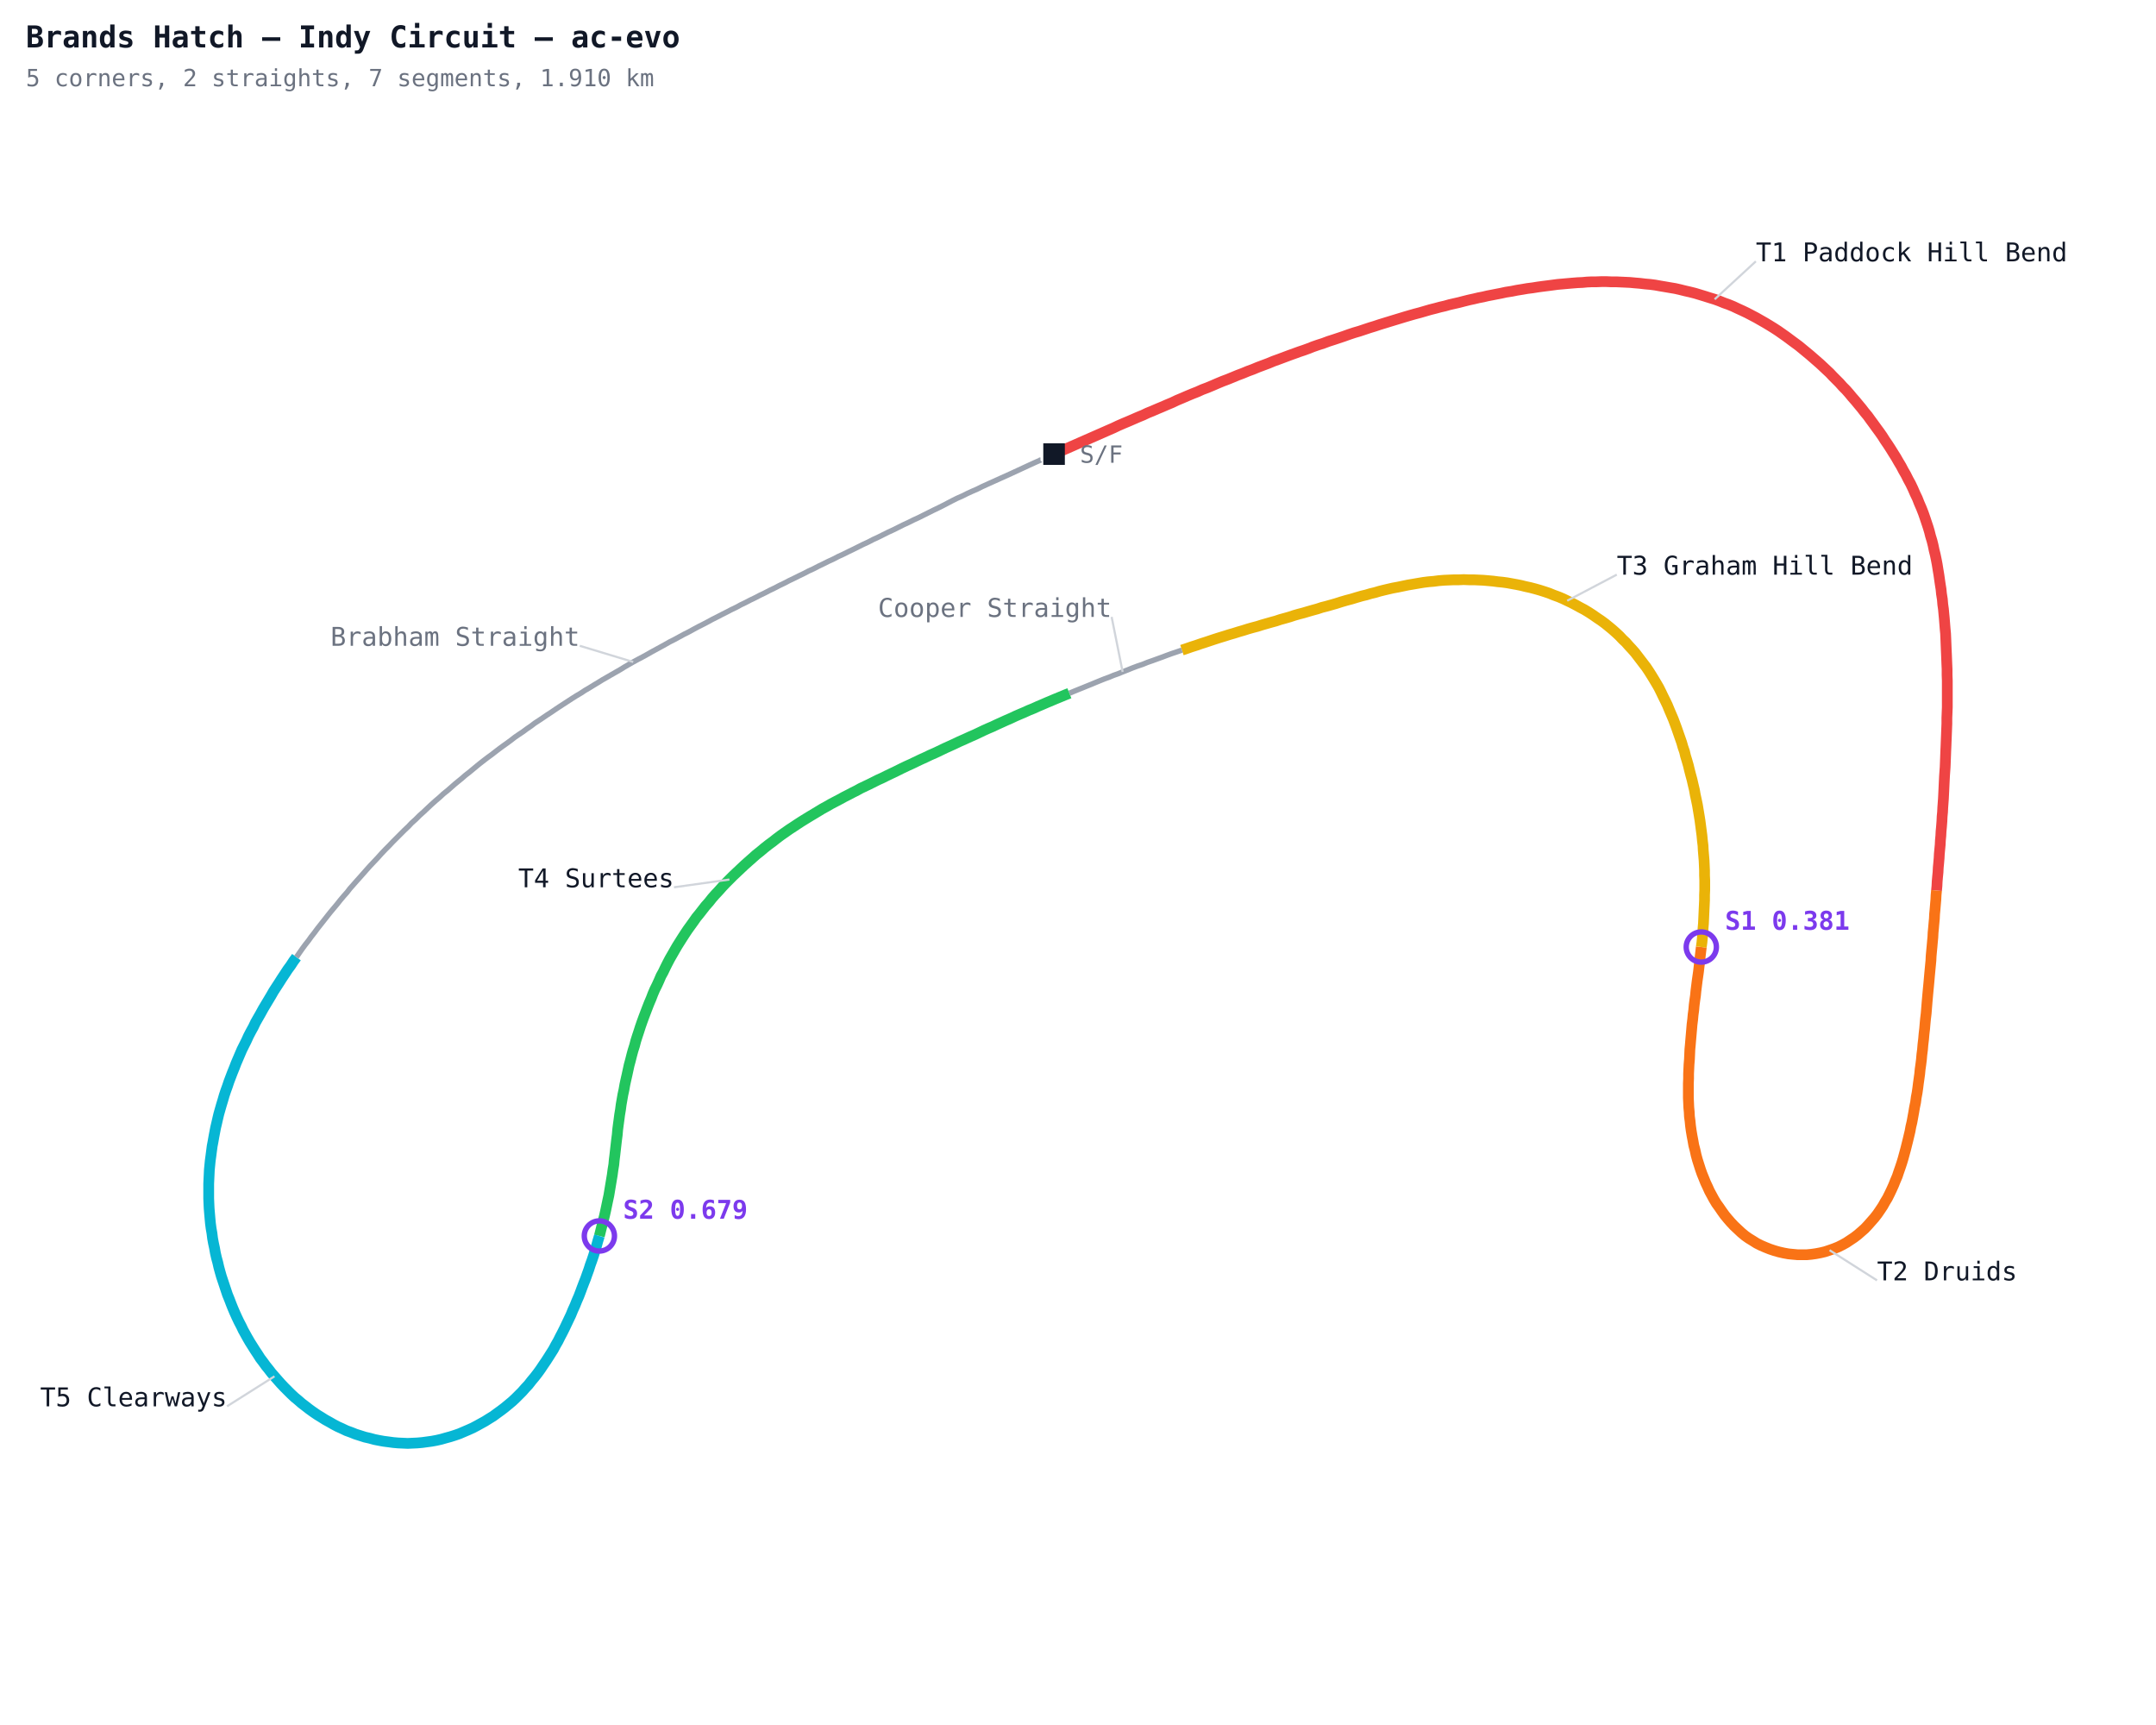
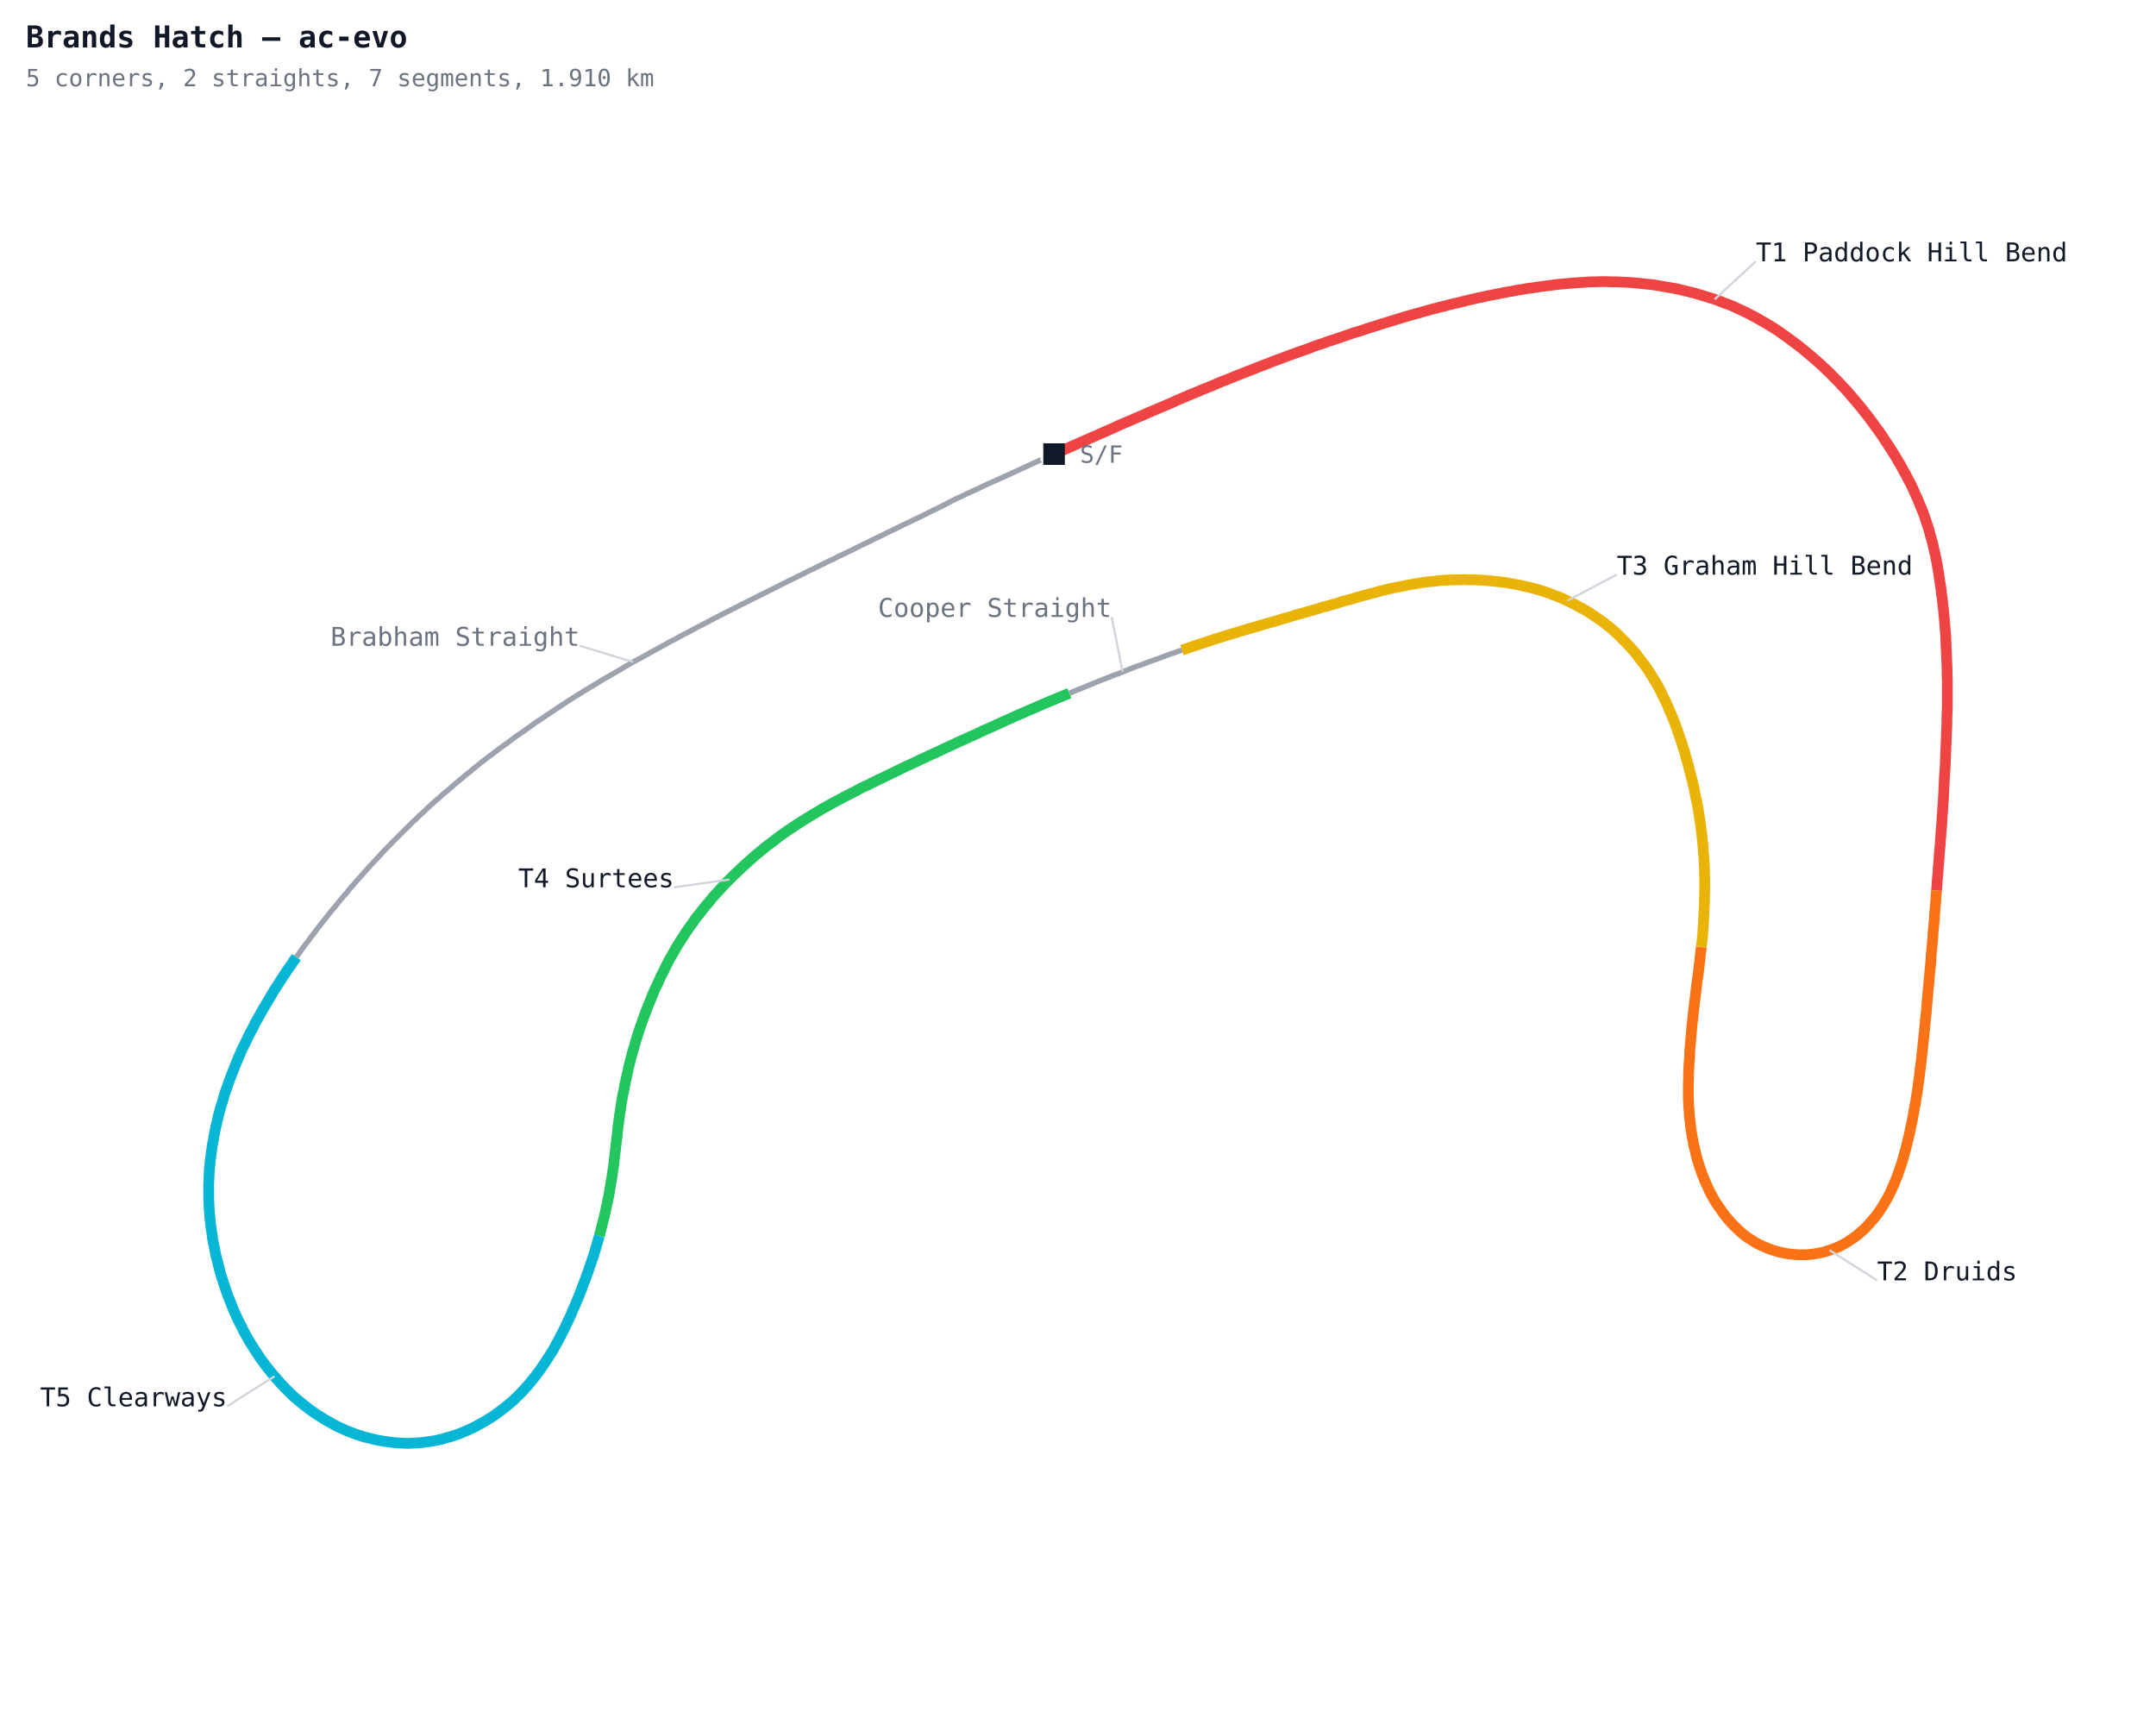
<svg xmlns="http://www.w3.org/2000/svg" width="1000" height="800" viewBox="0 0 1000 800">
  <defs>
    <style>
      .name { font-family: monospace; font-size: 12px; }
      .sector { font-family: monospace; font-size: 12px; fill: #7c3aed; font-weight: bold; }
      .title { font-family: monospace; font-size: 14px; fill: #111827; font-weight: bold; }
      .sub { font-family: monospace; font-size: 11px; fill: #6b7280; }
    </style>
  </defs>
  <rect width="1000" height="800" fill="#ffffff" />
  <polyline fill="none" stroke="#ef4444" stroke-width="5" points="488.9,210.6 488.9,210.6 488.9,210.5 489.2,210.4 489.8,210.2 491.3,209.5 494.1,208.3 500.9,205.3 514.1,199.5 516.4,198.5 518.7,197.4 521.0,196.4 523.4,195.4 525.7,194.4 528.0,193.4 530.2,192.5 532.3,191.5 534.3,190.7 536.6,189.7 539.0,188.7 541.3,187.7 543.7,186.7 546.0,185.6 548.4,184.6 550.7,183.6 553.1,182.6 555.4,181.7 557.6,180.7 560.0,179.8 562.4,178.8 564.7,177.8 567.1,176.8 569.5,175.9 571.7,175.0 574.1,174.0 576.5,173.1 578.9,172.1 581.1,171.3 583.5,170.3 585.9,169.4 588.3,168.5 590.7,167.5 593.2,166.6 595.6,165.7 598.0,164.8 600.5,163.9 602.7,163.1 604.8,162.4 607.0,161.6 609.0,160.8 611.3,160.0 613.8,159.2 616.2,158.3 618.7,157.5 620.8,156.8 623.2,156.0 625.7,155.1 628.1,154.3 630.5,153.6 632.9,152.8 635.3,152.0 637.6,151.3 640.0,150.5 642.3,149.8 644.9,149.0 647.2,148.3 649.5,147.6 651.8,146.9 654.2,146.2 656.3,145.6 658.6,145.0 661.0,144.3 663.4,143.6 665.8,143.0 668.0,142.4 670.2,141.9 672.3,141.3 674.5,140.8 676.7,140.3 679.0,139.7 681.4,139.1 683.7,138.6 685.8,138.1 687.9,137.7 690.0,137.2 692.1,136.8 694.1,136.4 696.2,136.0 698.5,135.5 701.1,135.1 703.6,134.6 706.1,134.2 708.4,133.8 710.8,133.5 713.3,133.1 715.5,132.8 717.9,132.5 720.2,132.2 722.4,131.9 724.7,131.7 726.9,131.5 729.2,131.3 731.7,131.1 734.0,131.0 736.1,130.8 738.3,130.7 740.4,130.7 742.9,130.6 745.0,130.6 747.2,130.7 749.6,130.7 751.8,130.8 754.0,130.9 756.1,131.0 758.2,131.2 760.6,131.4 763.1,131.7 765.4,131.9 767.7,132.2 769.9,132.6 772.3,133.0 774.6,133.4 777.0,133.8 779.2,134.3 781.6,134.9 783.8,135.4 786.2,136.0 788.5,136.7 790.8,137.4 793.0,138.1 795.3,138.8 797.5,139.6 799.7,140.5 801.7,141.2 803.9,142.1 806.0,143.1 808.2,144.1 810.3,145.1 812.4,146.2 814.5,147.3 816.6,148.5 818.7,149.7 820.7,150.9 822.8,152.2 824.8,153.5 826.5,154.7 828.5,156.1 830.5,157.6 832.4,159.0 834.3,160.4 836.0,161.8 837.7,163.2 839.4,164.6 842.5,167.3 844.0,168.6 845.5,170.0 847.2,171.6 848.7,173.0 850.1,174.5 851.7,176.1 853.2,177.6 854.7,179.3 856.2,180.8 857.7,182.5 859.1,184.2 860.6,185.9 862.0,187.6 863.5,189.4 864.8,191.1 866.3,192.9 867.6,194.7 869.0,196.6 870.3,198.4 871.7,200.3 873.1,202.3 874.3,204.2 875.6,206.1 876.9,208.1 878.2,210.2 879.4,212.1 880.6,214.2 881.8,216.2 882.9,218.3 884.0,220.2 885.1,222.4 886.2,224.4 887.2,226.5 888.2,228.8 889.3,231.1 890.2,233.4 891.2,235.7 892.1,238.0 892.9,240.3 894.3,244.5 894.9,246.5 895.4,248.5 896.1,250.8 896.6,252.8 897.1,255.2 897.6,257.2 898.1,259.6 898.5,261.7 898.9,264.2 899.3,266.6 899.6,268.7 899.9,270.8 900.3,273.3 900.5,275.4 900.9,277.9 901.1,280.3 901.4,282.4 901.6,284.6 901.8,286.7 902.0,289.2 902.2,291.7 902.4,293.8 902.5,296.0 902.6,298.5 902.7,301.0 902.8,303.2 902.9,305.7 903.0,308.2 903.1,310.4 903.1,313.1 903.2,315.6 903.2,318.1 903.2,320.3 903.2,322.9 903.2,325.4 903.2,328.0 903.1,330.5 903.0,333.0 903.0,335.6 902.9,338.1 902.8,340.7 902.7,343.2 902.6,345.8 902.5,348.0 902.4,350.6 902.3,353.3 902.2,355.8 901.9,360.0 901.7,364.1 901.6,366.3 901.4,370.4 901.1,374.5 901.0,376.6 900.8,378.7 900.7,380.9 900.5,383.5 900.3,385.6 900.2,387.6 900.0,389.7 899.9,391.8 899.7,393.9 899.5,396.0 899.4,398.0 899.2,400.3 899.0,402.4 898.9,404.5 898.7,406.5 898.5,408.8 898.4,410.9 898.2,413.0" />
  <polyline fill="none" stroke="#f97316" stroke-width="5" points="898.2,413.0 898.0,415.1 897.9,417.2 897.7,419.5 897.5,421.9 897.3,424.0 897.2,426.1 897.0,428.2 896.8,430.5 896.6,432.6 896.5,434.7 896.3,436.8 896.1,439.1 895.9,441.2 895.7,443.4 895.6,445.5 895.4,447.6 895.2,449.7 895.0,451.8 894.8,454.1 894.6,456.3 894.4,458.4 894.2,460.5 894.0,462.7 893.8,465.0 893.6,467.5 893.4,470.0 893.1,472.5 892.9,474.6 892.7,477.0 892.4,479.6 892.2,481.9 891.9,484.4 891.7,486.8 891.4,489.1 891.2,491.4 890.9,493.8 890.6,495.9 890.4,498.0 890.1,500.2 889.8,502.3 889.5,504.7 889.2,506.8 888.8,508.9 888.5,511.2 888.0,513.6 887.6,516.0 887.2,518.2 886.8,520.4 886.3,522.5 885.9,524.7 885.4,526.8 884.9,528.9 884.4,530.9 883.9,532.9 883.3,535.1 882.7,537.3 882.1,539.3 881.4,541.4 880.7,543.4 880.0,545.5 879.1,547.6 878.3,549.6 877.4,551.6 876.4,553.7 875.4,555.7 874.3,557.5 873.3,559.3 872.1,561.1 870.8,563.0 869.4,564.8 867.9,566.5 866.4,568.2 864.9,569.8 863.3,571.2 861.7,572.6 860.0,573.9 858.2,575.1 856.4,576.3 854.6,577.3 852.6,578.3 850.6,579.1 848.6,579.8 846.5,580.5 844.4,581.0 842.3,581.4 840.2,581.7 838.1,581.9 835.9,581.9 833.7,581.9 831.5,581.7 829.5,581.5 827.3,581.1 825.1,580.6 823.0,580.0 820.9,579.3 818.9,578.5 816.8,577.6 814.8,576.6 812.9,575.4 811.1,574.3 809.4,573.1 807.6,571.6 805.9,570.0 804.3,568.5 802.8,566.9 801.4,565.3 800.0,563.6 798.7,561.8 797.4,559.9 796.1,558.1 794.9,556.1 792.9,552.4 792.0,550.4 791.1,548.5 790.3,546.5 789.4,544.3 788.7,542.3 788.0,540.1 787.3,537.9 786.7,535.7 786.2,533.4 785.6,531.1 785.2,528.8 784.8,526.7 784.4,524.3 784.1,522.1 783.9,520.0 783.6,517.8 783.5,515.7 783.3,513.6 783.2,511.3 783.1,509.1 783.1,506.9 783.1,504.7 783.1,502.5 783.2,500.3 783.2,498.0 783.3,495.9 783.4,493.7 783.6,491.3 783.7,489.1 783.8,486.7 784.0,484.6 784.2,482.2 784.4,479.9 784.6,477.6 784.8,475.2 785.1,472.8 785.3,470.6 785.6,468.4 785.8,466.1 786.1,463.8 786.4,461.7 786.6,459.6 786.9,457.2 787.2,454.8 787.5,452.7 787.8,450.6 788.1,448.0 788.4,445.6 788.6,443.4 789.1,439.2" />
  <polyline fill="none" stroke="#eab308" stroke-width="5" points="789.1,439.2 789.4,437.0 789.6,434.9 789.8,432.7 789.9,430.6 790.1,428.3 790.2,426.2 790.3,423.9 790.4,421.7 790.5,419.6 790.6,417.4 790.6,415.1 790.7,412.8 790.7,410.6 790.7,408.2 790.6,406.0 790.6,403.7 790.5,401.4 790.4,399.1 790.2,396.7 790.0,394.3 789.9,392.2 789.6,389.7 789.4,387.5 789.1,385.2 788.8,382.9 788.5,380.6 788.1,378.1 787.7,375.7 787.3,373.3 786.8,370.9 786.3,368.6 785.9,366.3 785.3,363.8 784.8,361.6 784.2,359.4 783.6,357.1 783.1,355.0 782.5,352.9 781.8,350.6 781.3,348.5 780.6,346.5 780.0,344.4 779.2,342.1 778.5,340.1 777.7,337.8 777.0,335.9 776.1,333.5 775.2,331.4 774.3,329.3 773.4,327.1 772.4,325.0 771.4,323.0 770.4,320.9 769.4,318.9 768.3,317.0 767.1,315.0 766.0,313.2 764.8,311.3 763.6,309.5 762.3,307.8 761.0,306.1 759.7,304.4 758.4,302.7 756.9,301.0 755.5,299.5 754.1,297.9 752.6,296.5 751.2,295.0 749.6,293.5 747.8,291.9 746.1,290.5 744.5,289.2 742.6,287.8 740.8,286.6 738.8,285.2 736.8,283.9 734.8,282.7 732.9,281.7 730.9,280.6 728.8,279.5 726.9,278.6 724.8,277.6 722.9,276.8 720.7,276.0 718.5,275.1 716.4,274.4 714.2,273.7 712.1,273.1 709.8,272.5 707.5,272.0 705.5,271.5 703.5,271.1 701.3,270.7 699.1,270.3 696.9,270.0 694.8,269.8 692.5,269.5 690.3,269.3 688.0,269.1 685.8,269.0 683.6,268.9 681.2,268.9 678.9,268.8 676.7,268.9 674.4,268.9 672.0,269.0 669.7,269.1 667.3,269.3 665.0,269.6 662.6,269.8 660.2,270.1 657.8,270.5 655.5,270.9 653.1,271.3 650.7,271.8 648.3,272.3 646.1,272.7 643.9,273.2 641.8,273.7 639.8,274.2 637.8,274.8 635.7,275.3 633.7,275.9 631.6,276.4 629.2,277.1 626.9,277.8 624.6,278.4 622.2,279.1 619.7,279.9 617.6,280.5 615.1,281.2 613.1,281.7 611.0,282.4 608.8,283.0 606.7,283.6 604.7,284.2 602.4,284.8 600.3,285.4 598.2,286.1 596.1,286.7 593.9,287.3 591.8,288.0 589.6,288.6 587.5,289.2 585.4,289.8 583.2,290.5 580.9,291.1 578.8,291.7 576.6,292.4 574.5,293.0 572.3,293.7 570.2,294.3 568.0,295.0 565.7,295.7 563.5,296.4 561.4,297.1 559.3,297.8 557.1,298.5 554.8,299.3 552.6,300.0 550.3,300.8 548.2,301.5" />
  <polyline fill="none" stroke="#9ca3af" stroke-width="2.5" points="548.2,301.5 545.9,302.3 543.5,303.1 541.3,303.9 539.2,304.7 536.7,305.6 534.5,306.4 532.2,307.2 530.0,308.1 527.6,308.9 525.2,309.8 523.0,310.7 520.7,311.6 518.5,312.5 516.5,313.2 514.6,314.0 512.4,314.8 510.4,315.6 508.2,316.5 506.3,317.3 504.3,318.1 502.1,319.0 500.1,319.8 497.9,320.7 496.0,321.5" />
  <polyline fill="none" stroke="#22c55e" stroke-width="5" points="496.0,321.5 494.0,322.3 491.6,323.3 489.4,324.2 487.5,325.0 485.6,325.8 483.3,326.8 481.4,327.6 479.2,328.6 477.2,329.4 475.0,330.4 473.1,331.2 470.8,332.2 468.9,333.1 466.6,334.1 464.4,335.1 462.4,336.0 460.3,337.0 458.4,337.8 456.4,338.7 454.1,339.8 452.2,340.7 449.9,341.7 447.5,342.8 445.0,343.9 442.7,345.0 440.5,346.0 438.5,346.9 436.2,348.0 433.9,349.1 431.4,350.2 429.1,351.3 427.1,352.2 424.8,353.3 422.5,354.4 420.5,355.3 418.2,356.4 415.8,357.6 413.5,358.7 411.2,359.8 409.2,360.8 407.2,361.7 405.0,362.8 403.0,363.8 401.1,364.7 399.2,365.6 397.4,366.6 395.4,367.6 393.5,368.6 391.7,369.5 389.7,370.6 387.8,371.6 385.5,372.8 383.6,373.9 381.4,375.1 379.6,376.2 377.6,377.4 375.6,378.6 373.8,379.7 371.7,381.0 369.7,382.3 367.9,383.5 366.2,384.6 364.2,386.0 362.2,387.4 360.2,388.9 358.3,390.4 356.4,391.8 354.5,393.3 352.6,394.9 350.7,396.4 348.8,398.1 347.1,399.6 345.3,401.2 343.5,402.9 341.8,404.5 340.0,406.2 338.3,407.9 336.6,409.6 335.0,411.3 333.4,413.1 331.8,414.8 330.3,416.5 328.8,418.4 327.2,420.2 325.8,422.0 324.4,423.8 323.0,425.5 321.6,427.5 320.3,429.3 319.0,431.1 317.8,432.9 316.5,434.9 315.3,436.8 314.1,438.7 313.0,440.6 311.8,442.7 310.7,444.6 309.6,446.7 308.6,448.7 307.6,450.8 306.6,452.6 305.7,454.7 304.7,456.9 303.7,458.9 302.8,461.0 302.0,463.1 301.1,465.2 300.2,467.5 299.4,469.6 298.6,471.7 297.8,473.9 297.0,476.2 296.3,478.4 295.6,480.5 294.9,482.7 294.3,485.0 293.6,487.2 293.0,489.4 292.4,491.8 291.8,494.0 291.3,496.3 290.8,498.6 290.3,500.8 289.8,503.1 289.4,505.4 288.9,507.7 288.5,510.0 288.1,512.3 287.8,514.6 287.4,517.0 287.1,519.3 286.8,521.5 286.5,523.8 286.3,526.2 286.0,528.5 285.7,531.1 285.2,535.5 284.9,537.9 284.7,540.1 284.3,542.5 284.0,544.8 283.6,547.2 283.2,549.6 282.8,552.0 282.4,554.4 281.9,556.7 281.4,559.1 280.9,561.5 280.4,563.7 279.8,566.1 279.2,568.4 278.6,570.8 278.0,573.2" />
  <polyline fill="none" stroke="#06b6d4" stroke-width="5" points="278.0,573.2 277.3,575.5 276.7,577.7 276.0,580.0 275.3,582.3 274.6,584.4 273.8,586.6 273.1,588.8 272.3,591.0 271.6,593.0 270.8,595.0 270.0,597.1 269.3,599.0 268.5,601.1 267.5,603.4 266.7,605.4 265.7,607.6 264.8,609.8 263.9,611.7 262.9,613.8 261.9,615.9 260.9,617.9 259.8,620.0 258.8,622.0 257.7,623.9 256.7,625.8 255.5,627.7 254.3,629.6 253.2,631.3 251.9,633.2 250.7,635.0 249.4,636.8 248.0,638.6 246.5,640.4 245.1,642.2 243.6,643.8 242.2,645.4 240.6,647.0 239.1,648.5 237.6,649.9 235.8,651.4 234.1,652.8 232.4,654.1 230.6,655.4 228.7,656.8 226.9,657.9 225.0,659.1 223.0,660.2 221.2,661.2 219.3,662.2 217.3,663.1 215.2,664.0 213.1,664.9 211.1,665.6 208.9,666.3 206.7,666.9 204.6,667.5 202.4,668.0 200.2,668.4 198.0,668.7 195.8,669.0 193.5,669.2 191.3,669.3 189.1,669.4 186.9,669.3 184.7,669.2 182.4,669.0 180.2,668.7 177.9,668.4 175.7,668.0 173.7,667.6 171.5,667.0 169.3,666.5 167.1,665.8 164.9,665.1 162.9,664.3 160.7,663.5 158.6,662.5 156.6,661.6 154.7,660.6 152.8,659.5 150.8,658.4 148.9,657.2 147.1,656.1 145.2,654.8 143.4,653.5 141.6,652.1 139.9,650.8 138.3,649.4 136.6,648.0 134.9,646.4 133.3,644.8 131.8,643.3 130.2,641.6 128.7,639.9 127.3,638.3 125.9,636.7 124.6,635.0 123.3,633.4 122.0,631.6 120.7,629.9 119.5,628.0 118.3,626.2 117.1,624.3 115.9,622.4 114.8,620.5 113.8,618.7 112.8,616.9 111.9,615.0 110.8,612.9 109.8,610.8 108.9,608.8 108.0,606.7 107.2,604.7 106.4,602.6 105.5,600.4 104.8,598.3 104.1,596.2 103.4,594.1 102.7,592.0 102.1,589.9 101.5,587.7 101.0,585.5 100.4,583.3 99.9,581.1 99.5,578.8 99.0,576.5 98.6,574.3 98.3,571.9 97.9,569.6 97.6,567.3 97.4,565.1 97.2,562.8 97.0,560.4 96.9,558.2 96.8,555.8 96.8,553.6 96.8,551.2 96.8,549.0 96.9,546.8 97.1,542.5 97.3,540.5 97.5,538.4 97.8,536.2 98.1,533.9 98.4,531.6 98.8,529.5 99.2,527.2 99.6,525.1 100.0,523.0 100.5,520.9 101.0,518.7 101.5,516.6 102.1,514.5 102.7,512.4 103.4,510.1 104.0,508.0 104.7,505.9 105.5,503.7 106.2,501.6 107.0,499.5 107.8,497.4 108.7,495.2 109.5,493.1 110.4,491.0 111.3,488.9 112.2,486.8 113.2,484.8 114.3,482.6 115.3,480.4 116.4,478.3 117.5,476.3 118.5,474.2 119.7,472.1 120.9,470.0 122.1,467.8 123.3,465.8 124.5,463.8 125.7,461.8 126.9,459.7 128.2,457.7 129.5,455.7 130.7,453.8 132.1,451.7 133.4,449.7 134.8,447.8 136.1,445.8 137.5,443.9" />
  <polyline fill="none" stroke="#9ca3af" stroke-width="2.5" points="137.5,443.9 138.8,442.0 140.2,440.0 141.6,438.1 143.1,436.2 144.3,434.5 145.8,432.6 147.2,430.7 148.7,428.8 150.2,426.9 151.7,425.0 153.2,423.1 154.7,421.3 156.3,419.4 157.8,417.5 159.4,415.6 161.0,413.8 162.3,412.1 163.9,410.3 165.3,408.7 167.0,406.8 168.6,405.0 170.0,403.4 171.7,401.5 173.5,399.6 175.2,397.8 176.9,395.9 178.7,394.0 180.5,392.2 182.2,390.4 184.0,388.6 185.8,386.8 187.6,385.0 189.4,383.3 190.9,381.7 192.8,380.0 194.6,378.2 196.5,376.5 198.4,374.7 200.0,373.2 202.0,371.4 204.0,369.7 205.6,368.2 207.6,366.6 209.2,365.2 210.9,363.7 212.6,362.3 214.2,361.0 215.8,359.6 217.6,358.2 219.3,356.8 221.1,355.3 222.7,354.0 224.5,352.6 226.2,351.3 228.0,350.0 229.8,348.6 231.5,347.3 233.4,345.9 235.1,344.7 237.0,343.3 238.8,341.9 240.7,340.6 242.5,339.4 244.4,338.0 246.3,336.7 248.0,335.4 250.0,334.1 251.8,332.9 253.7,331.6 255.7,330.3 257.6,329.0 259.4,327.8 261.4,326.5 263.4,325.2 265.4,323.9 267.3,322.7 269.5,321.4 271.3,320.2 273.2,319.1 275.3,317.8 277.3,316.6 279.4,315.3 281.5,314.1 283.4,313.0 285.5,311.8 287.6,310.6 289.7,309.3 291.6,308.2 293.7,307.0 295.9,305.8 298.0,304.7 300.0,303.6 302.1,302.4 304.3,301.2 306.5,300.0 308.5,298.9 310.6,297.7 312.8,296.6 315.0,295.4 317.2,294.2 319.4,293.1 321.4,292.0 323.8,290.7 326.0,289.6 328.3,288.4 330.3,287.3 332.5,286.2 334.8,285.0 337.0,283.9 339.1,282.8 341.4,281.7 343.6,280.5 345.7,279.5 348.0,278.3 350.1,277.3 352.4,276.1 354.7,275.0 357.0,273.8 359.1,272.8 361.4,271.6 363.7,270.5 366.0,269.3 368.1,268.3 370.5,267.1 372.8,266.0 375.1,264.8 377.3,263.8 379.6,262.6 381.9,261.5 384.1,260.4 386.5,259.3 388.8,258.1 391.0,257.1 393.4,255.9 395.7,254.8 397.9,253.7 400.3,252.5 402.7,251.4 405.0,250.2 407.2,249.2 409.6,248.0 412.0,246.8 414.4,245.7 416.6,244.6 419.0,243.4 421.4,242.3 423.8,241.1 426.0,240.1 428.4,238.9 430.8,237.7 433.0,236.6 435.3,235.5 437.5,234.4 441.7,232.2 443.9,231.1 446.4,230.0 448.6,228.9 451.0,227.8 453.3,226.8 455.5,225.7 458.8,224.2 469.0,219.6 477.2,215.8 480.5,214.3 481.9,213.7 482.4,213.5 482.5,213.4 482.6,213.4 482.6,213.4" />
  <line x1="795.3" y1="138.8" x2="814.4" y2="121.2" stroke="#d1d5db" stroke-width="1" />
  <text x="814.4" y="121.2" text-anchor="start" class="name" fill="#111827">T1 Paddock Hill Bend</text>
  <line x1="848.6" y1="579.8" x2="870.6" y2="593.8" stroke="#d1d5db" stroke-width="1" />
  <text x="870.6" y="593.8" text-anchor="start" class="name" fill="#111827">T2 Druids</text>
  <line x1="726.9" y1="278.6" x2="749.9" y2="266.5" stroke="#d1d5db" stroke-width="1" />
  <text x="749.9" y="266.5" text-anchor="start" class="name" fill="#111827">T3 Graham Hill Bend</text>
  <line x1="520.7" y1="311.6" x2="515.6" y2="286.1" stroke="#d1d5db" stroke-width="1" />
  <text x="515.6" y="286.1" text-anchor="end" class="name" fill="#6b7280">Cooper Straight</text>
  <line x1="338.3" y1="407.9" x2="312.6" y2="411.5" stroke="#d1d5db" stroke-width="1" />
  <text x="312.6" y="411.5" text-anchor="end" class="name" fill="#111827">T4 Surtees</text>
  <line x1="127.3" y1="638.3" x2="105.3" y2="652.2" stroke="#d1d5db" stroke-width="1" />
  <text x="105.3" y="652.2" text-anchor="end" class="name" fill="#111827">T5 Clearways</text>
  <line x1="293.7" y1="307.0" x2="268.9" y2="299.5" stroke="#d1d5db" stroke-width="1" />
  <text x="268.9" y="299.5" text-anchor="end" class="name" fill="#6b7280">Brabham Straight</text>
-   <circle cx="789.1" cy="439.2" r="7" fill="none" stroke="#7c3aed" stroke-width="2.5" />
-   <text x="800.1" y="431.2" class="sector">S1 0.381</text>
-   <circle cx="278.0" cy="573.2" r="7" fill="none" stroke="#7c3aed" stroke-width="2.5" />
-   <text x="289.0" y="565.2" class="sector">S2 0.679</text>
  <rect x="483.9" y="205.6" width="10" height="10" fill="#111827" />
  <text x="500.9" y="214.6" class="sub">S/F</text>
-   <text class="title" x="12" y="22">Brands Hatch — Indy Circuit — ac-evo</text>
+   <text class="title" x="12" y="22">Brands Hatch — ac-evo</text>
  <text class="sub" x="12" y="40">5 corners, 2 straights, 7 segments, 1.910 km</text>
</svg>
